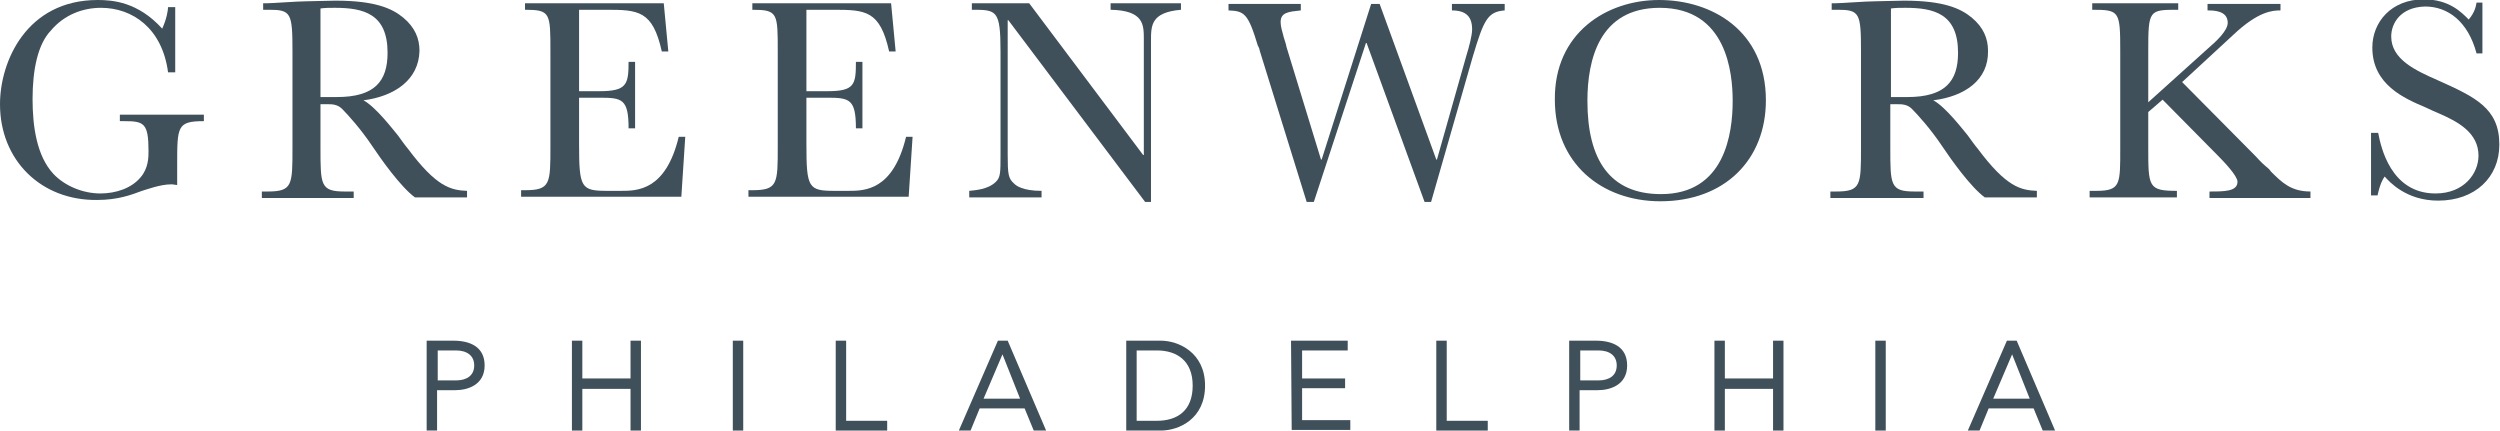
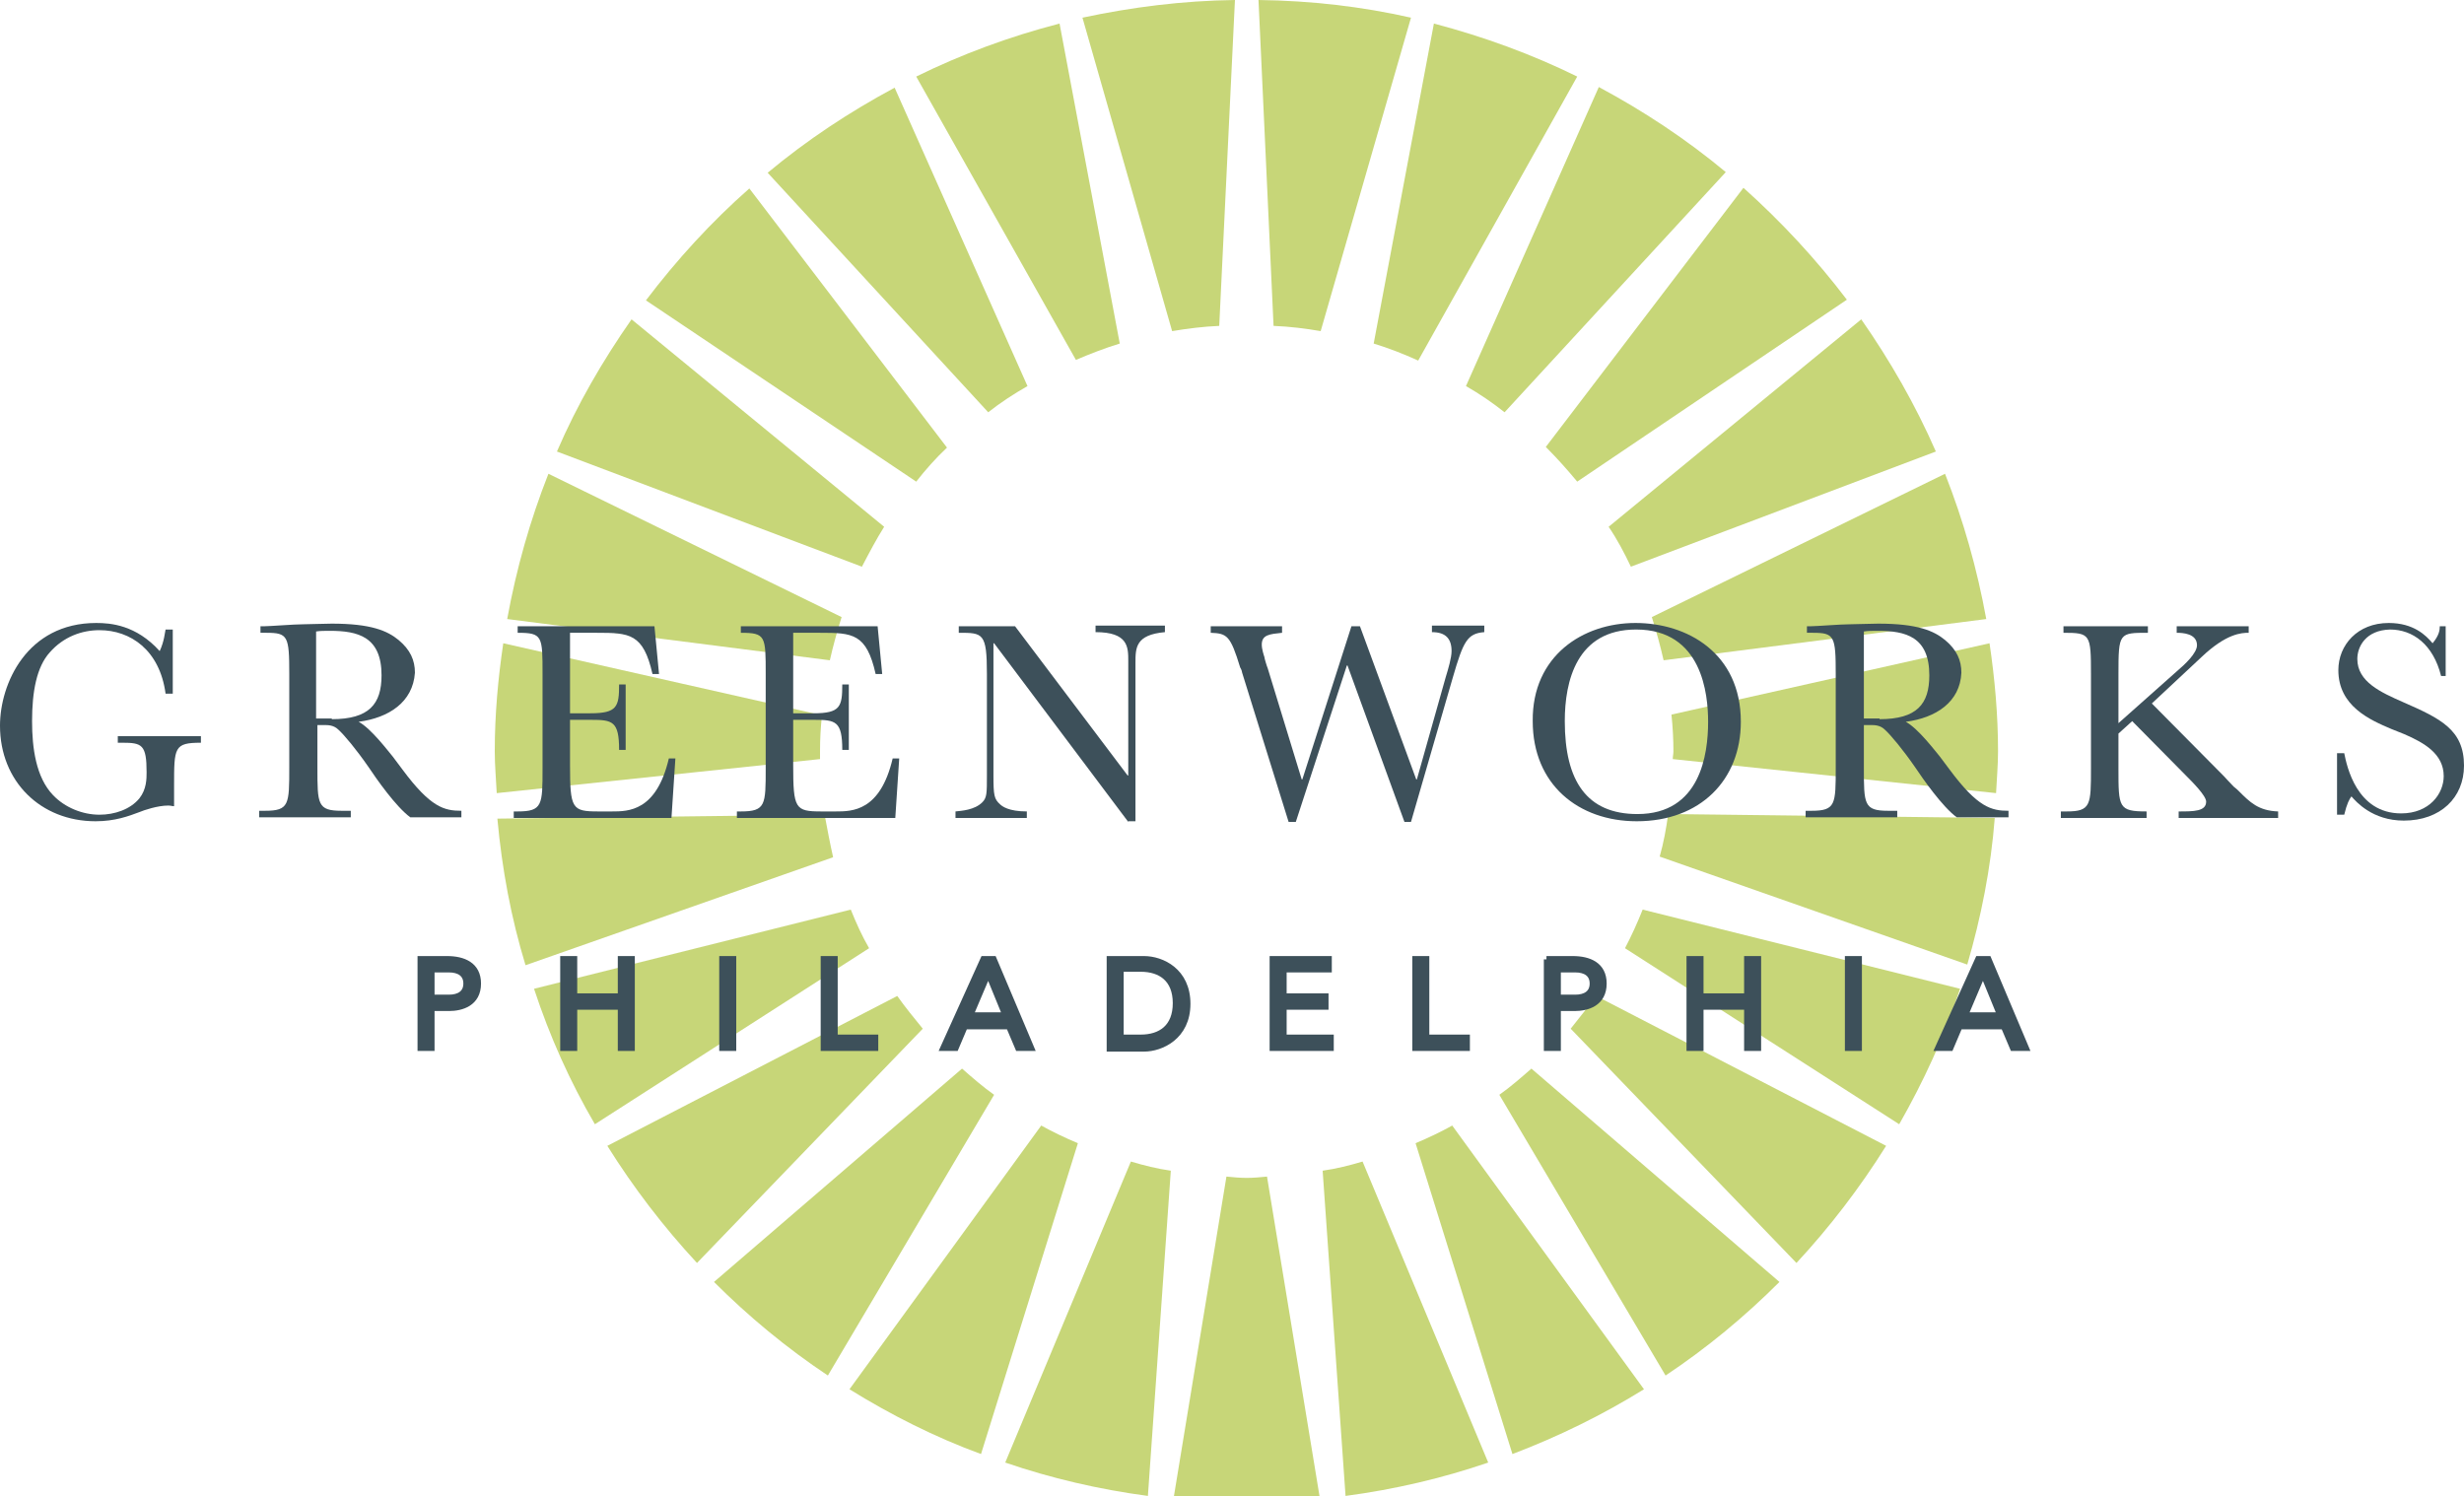
- <svg xmlns="http://www.w3.org/2000/svg" version="1.1" id="Layer_1" x="0px" y="0px" width="383.8px" height="66.1px" viewBox="0 0 383.8 66.1" enable-background="new 0 0 383.8 66.1" xml:space="preserve">
-   <g id="Maps">
- </g>
-   <g id="Pallet">
- </g>
-   <g id="Layer_1_1_">
-     <g>
-       <g>
-         <path fill="#3F505B" d="M18.4,17.6h12.9v1c-4.1,0-4.1,0.8-4.1,6.7v3.1c-0.3,0-0.5-0.1-0.9-0.1c-1.7,0-3.8,0.8-4.5,1     c-1.6,0.6-3.7,1.4-6.9,1.4C6.3,30.8,0,24.6,0,16C0,9.4,4.1,0,15,0c2.3,0,6.2,0.3,9.9,4.4c0.7-1.5,0.9-2.9,0.9-3.3h1.1v10h-1.1     c-0.9-6.8-5.5-9.9-10.3-9.9c-2.7,0-5.6,1-7.7,3.5c-2,2.1-2.8,6-2.8,10.5c0,4.1,0.6,8.7,3.2,11.5c1.8,1.9,4.6,3,7.2,3     c2.4,0,4.8-0.8,6.2-2.5c1.2-1.4,1.2-3.1,1.2-4c0-4.3-0.7-4.6-3.7-4.6h-0.7V17.6z" />
-         <path fill="#3F505B" d="M55.8,15.4c1.9,1,4.7,4.7,5.3,5.4c0.2,0.3,1.3,1.8,1.5,2c4.4,5.9,6.6,6.4,9.1,6.5v1h-8     c-2.2-1.6-5.3-6-6.5-7.8c-1.8-2.7-3.8-4.9-4.7-5.8C51.8,16,50.9,16,50.4,16h-1.2v6.7c0,5.7,0,6.7,3.7,6.7h1.4v1H40.2v-1h0.9     c3.8,0,3.8-1,3.8-6.7V7.9c0-5.9-0.2-6.4-3.6-6.4h-0.9v-1H41c0.8,0,4.7-0.3,6-0.3c1.1,0,3.2-0.1,4.5-0.1c6.1,0,8.7,1.2,10.4,2.6     c1.8,1.5,2.5,3.2,2.5,5.1C64.3,12.3,60.5,14.8,55.8,15.4L55.8,15.4z M51.7,14.9c5.8,0,7.8-2.4,7.8-6.8c0-6-3.7-6.9-8.1-6.9     c-0.8,0-1.5,0-2.2,0.1v13.6H51.7z" />
-         <path fill="#3F505B" d="M95.3,29.3c2.5,0,6.9,0,8.9-8.3h1l-0.6,9.2H80v-1h0.6c3.9,0,3.9-1,3.9-6.7V7.9c0-5.9,0-6.4-3.9-6.4v-1     h21.3l0.7,7.4h-1C100.2,1.6,98,1.5,93,1.5h-4.1V14H92c4.2,0,4.5-1,4.5-4.5h1v10.2h-1c0-4.5-1-4.7-4.4-4.7h-3.2v7.1     c0,6.8,0.3,7.2,4.4,7.2H95.3z" />
-         <path fill="#3F505B" d="M130.2,29.3c2.5,0,6.9,0,8.9-8.3h1l-0.6,9.2h-24.6v-1h0.6c3.9,0,3.9-1,3.9-6.7V7.9c0-5.9,0-6.4-3.9-6.4     v-1h21.3l0.7,7.4h-1c-1.4-6.3-3.6-6.4-8.6-6.4h-4.1V14h3.2c4.2,0,4.4-1,4.4-4.5h1v10.2h-1c0-4.5-1-4.7-4.4-4.7h-3.2v7.1     c0,6.8,0.3,7.2,4.4,7.2H130.2z" />
-         <path fill="#3F505B" d="M175.8,31l-21-27.9h-0.1v20.6c0,3.1,0.1,3.7,1,4.5c0.3,0.3,1.3,1.1,4.2,1.1v1h-11.1v-1     c0.9-0.1,2.9-0.2,4.1-1.4c0.7-0.7,0.7-1.4,0.7-4.2V7.9c0-6.4-0.6-6.4-4.4-6.4v-1h8.8l17.5,23.3h0.1V6c0-2.2,0-4.4-5.1-4.5v-1     h10.8v1c-4.6,0.4-4.6,2.4-4.6,4.8V31H175.8z" />
-         <path fill="#3F505B" d="M219.7,31h-1l-8.9-24.4h-0.1l-8,24.4h-1.1l-7.2-23.2c0-0.1-0.1-0.5-0.3-0.8c-1.5-5-2.1-5.3-4.5-5.4v-1     h11.1v1c-1.9,0.2-3.1,0.3-3.1,1.8c0,0.7,0.3,1.6,0.4,2c0,0.2,0.5,1.5,0.5,1.8l5.3,17.3h0.1l7.6-23.9h1.3l8.7,23.9h0.1l4.5-15.9     c0.4-1.3,0.9-3.1,0.9-4.1c0-1.9-0.9-2.9-3.1-2.9v-1h8.1v1c-2.6,0.2-3.2,1.4-4.9,7.1L219.7,31z" />
-         <path fill="#3F505B" d="M254.7,0c8.1,0,16.4,4.7,16.4,15.4c0,9.1-6.3,15.5-16.2,15.5c-9,0-16.2-5.8-16.2-15.6     C238.6,5.1,246.6,0,254.7,0z M255,29.8c9.8,0,11-9.3,11-14.3c0-4.3-0.9-14.3-11.2-14.3c-9.3,0-11.1,8-11.1,14.3     C243.7,24.6,247.2,29.8,255,29.8z" />
-         <path fill="#3F505B" d="M296.8,15.4c1.9,1,4.7,4.7,5.3,5.4c0.2,0.3,1.3,1.8,1.5,2c4.4,5.9,6.6,6.4,9.1,6.5v1h-8     c-2.2-1.6-5.3-6-6.5-7.8c-1.8-2.7-3.8-4.9-4.7-5.8c-0.7-0.7-1.6-0.7-2.1-0.7h-1.2v6.7c0,5.7,0,6.7,3.7,6.7h1.4v1H281v-1h0.9     c3.8,0,3.8-1,3.8-6.7V7.9c0-5.9-0.2-6.4-3.6-6.4h-0.9v-1h0.6c0.8,0,4.7-0.3,6-0.3c1.1,0,3.2-0.1,4.5-0.1c6.1,0,8.7,1.2,10.4,2.6     c1.8,1.5,2.5,3.2,2.5,5.1C305.3,12.3,301.6,14.8,296.8,15.4L296.8,15.4z M292.8,14.9c5.8,0,7.8-2.4,7.8-6.8c0-6-3.7-6.9-8.1-6.9     c-0.8,0-1.5,0-2.2,0.1v13.6H292.8z" />
-         <path fill="#3F505B" d="M329.8,15.7l9.1-8.2c1.4-1.2,3.1-2.8,3.1-4c0-1.9-2.2-1.9-3.1-1.9v-1h11.2v1c-1.2,0-3.4,0.1-7.3,3.8     l-7.8,7.2l11.2,11.3c0.2,0.2,0.9,1,1.6,1.6c0.4,0.3,0.7,0.6,0.8,0.8c1.7,1.7,3.1,3.1,6.1,3.1v1h-15.5v-1c2.3,0,4.3,0,4.3-1.5     c0-0.9-2.1-3.1-3.1-4.1l-8.4-8.5l-2.2,1.9v5.4c0,6.1,0,6.7,4.4,6.7v1h-13.4v-1h1c3.8,0,3.7-1,3.7-6.7V7.9c0-6.2-0.1-6.4-4.3-6.4     v-1h13.2v1c-4.5,0-4.6,0-4.6,6.4V15.7L329.8,15.7z" />
-         <path fill="#3F505B" d="M367.1,5.6c0,3.5,3.7,5.2,7.1,6.7c5.8,2.6,9.5,4.3,9.5,9.9c0,5-3.7,8.6-9.4,8.6c-4.9,0-7.5-2.9-8.2-3.7     c-0.3,0.4-0.7,1.1-1.1,2.9h-1v-9.6h1.1c0.4,2.1,1.9,9.3,8.8,9.3c4.4,0,6.6-3.1,6.6-5.8c0-3.5-3.1-5.2-6.1-6.5     c-0.3-0.1-1.8-0.8-2-0.9c-3.3-1.4-8.2-3.5-8.2-9.2c0-3.9,2.9-7.4,7.9-7.4c3.9,0,5.8,2,6.9,3.1c1-1.2,1.1-2.1,1.2-2.6h0.9v7.8     h-0.9c-1.3-4.9-4.4-7.2-7.9-7.2C368.5,1.1,367.1,3.6,367.1,5.6z" />
-       </g>
-       <g>
-         <path fill="#3F505B" d="M65.5,52.3h4.1c2.5,0,4.8,0.9,4.8,3.8c0,3-2.6,3.8-4.5,3.8h-2.8v6.2h-1.6V52.3z M67.2,58.4H70     c1.6,0,2.8-0.7,2.8-2.3c0-1.5-1.1-2.3-2.8-2.3h-2.8V58.4z" />
-         <path fill="#3F505B" d="M87.8,52.3h1.6v5.8h7.4v-5.8h1.6v13.8h-1.6v-6.4h-7.4v6.4h-1.6V52.3z" />
-         <path fill="#3F505B" d="M112.5,52.3h1.6v13.8h-1.6V52.3z" />
-         <path fill="#3F505B" d="M128.3,52.3h1.6v12.3h6.3v1.5h-7.9V52.3L128.3,52.3z" />
-         <path fill="#3F505B" d="M153.2,52.3h1.5l5.9,13.8h-1.9l-1.4-3.4h-6.9l-1.4,3.4h-1.8L153.2,52.3z M153.9,54.4L153.9,54.4l-2.9,6.8     h5.6L153.9,54.4z" />
-         <path fill="#3F505B" d="M172.9,52.3h5.3c2.7,0,6.8,1.8,6.8,6.9c0,5.1-4,6.9-6.8,6.9h-5.3V52.3z M174.5,64.6h3.1     c3.2,0,5.5-1.6,5.5-5.4c0-3.8-2.4-5.4-5.5-5.4h-3.1V64.6z" />
-         <path fill="#3F505B" d="M198.2,52.3h8.7v1.5h-7v4.3h6.6v1.5h-6.6v4.9h7.4V66h-9L198.2,52.3L198.2,52.3z" />
-         <path fill="#3F505B" d="M220.5,52.3h1.6v12.3h6.3v1.5h-7.9V52.3z" />
-         <path fill="#3F505B" d="M240.9,52.3h4.1c2.5,0,4.8,0.9,4.8,3.8c0,3-2.6,3.8-4.5,3.8h-2.8v6.2h-1.6V52.3z M242.6,58.4h2.8     c1.6,0,2.8-0.7,2.8-2.3c0-1.5-1.1-2.3-2.8-2.3h-2.8V58.4z" />
-         <path fill="#3F505B" d="M263.2,52.3h1.6v5.8h7.4v-5.8h1.6v13.8h-1.6v-6.4h-7.4v6.4h-1.6V52.3z" />
-         <path fill="#3F505B" d="M287.9,52.3h1.6v13.8h-1.6V52.3z" />
-         <path fill="#3F505B" d="M308.1,52.3h1.5l5.9,13.8h-1.9l-1.4-3.4h-6.9l-1.4,3.4h-1.8L308.1,52.3z M308.9,54.4L308.9,54.4l-2.9,6.8     h5.6L308.9,54.4z" />
-       </g>
-     </g>
+ <svg xmlns="http://www.w3.org/2000/svg" version="1.1" id="Layer_1" x="0px" y="0px" width="376.5px" height="228.6px" viewBox="0 0 376.5 228.6" enable-background="new 0 0 376.5 228.6" xml:space="preserve">
+   <g>
+     <path fill="#C7D678" d="M216.7,55.1L241,11.7c-6.9-3.4-14.3-6.1-21.9-8.1l-9.2,48.9C212.2,53.2,214.5,54.1,216.7,55.1z" />
+     <path fill="#C7D678" d="M125.3,114.8c0-1.9,0.1-3.7,0.3-5.5L76.9,98.3c-0.8,5.4-1.3,10.9-1.3,16.5c0,2.2,0.2,4.3,0.3,6.4l49.4-5.2   C125.3,115.6,125.3,115.2,125.3,114.8z" />
+     <path fill="#C7D678" d="M126,124.5l-50,0.6c0.7,7.7,2.1,15.2,4.3,22.4l47-16.5C126.8,128.8,126.4,126.6,126,124.5z" />
+     <path fill="#C7D678" d="M137.1,152.2l-44.3,22.9c4,6.4,8.6,12.4,13.7,17.9l34.5-35.8C139.7,155.6,138.3,153.9,137.1,152.2z" />
+     <path fill="#C7D678" d="M128.6,94.3L83.8,72.4c-2.8,7.1-4.9,14.5-6.3,22.2l49.3,6.3C127.3,98.7,127.9,96.5,128.6,94.3z" />
+     <path fill="#C7D678" d="M147,163.3l-37.9,32.6c5.3,5.3,11.1,10.1,17.4,14.3l25.4-42.9C150.2,166.1,148.6,164.7,147,163.3z" />
+     <path fill="#C7D678" d="M171.1,52.5l-9.2-48.9c-7.7,2-15,4.7-21.9,8.1l24.4,43.3C166.5,54.1,168.8,53.2,171.1,52.5z" />
+     <path fill="#C7D678" d="M157,59l-20.3-45.6c-6.9,3.7-13.4,8-19.4,13L151,63C152.9,61.5,154.9,60.2,157,59z" />
+     <path fill="#C7D678" d="M144.7,68.4l-30.2-39.6c-5.8,5.1-11.1,10.9-15.8,17.1L140,73.6C141.4,71.8,143,70,144.7,68.4z" />
+     <path fill="#C7D678" d="M135.1,80.5L96.5,48.8c-4.4,6.3-8.3,13-11.4,20.2l46.6,17.6C132.8,84.5,133.9,82.4,135.1,80.5z" />
+     <path fill="#C7D678" d="M229.1,167.3l25.4,42.9c6.3-4.2,12.1-9,17.4-14.3L234,163.3C232.4,164.7,230.8,166.1,229.1,167.3z" />
+     <path fill="#C7D678" d="M240,157.2l34.5,35.8c5.1-5.5,9.7-11.5,13.7-17.9l-44.3-22.9C242.6,153.9,241.3,155.6,240,157.2z" />
+     <path fill="#C7D678" d="M216.3,174.7l14.8,47.5c7.1-2.7,13.8-6,20.1-9.9L221.9,172C220.1,173,218.2,173.9,216.3,174.7z" />
+     <path fill="#C7D678" d="M159.1,172l-29.3,40.3c6.3,3.9,13,7.3,20.1,9.9l14.8-47.5C162.8,173.9,160.9,173,159.1,172z" />
+     <path fill="#C7D678" d="M251,139c-0.8,2-1.7,4-2.7,5.9l41.9,26.9c3.7-6.5,6.9-13.4,9.3-20.7L251,139z" />
+     <path fill="#C7D678" d="M172.8,177.5l-19.2,46c7,2.4,14.3,4.1,21.8,5.1l3.5-49.7C176.8,178.6,174.8,178.1,172.8,177.5z" />
+     <path fill="#C7D678" d="M190.5,180c-1,0-2.1-0.1-3.1-0.2l-8.1,49.3c3.7,0.4,7.4,0.6,11.2,0.6c3.8,0,7.5-0.2,11.2-0.6l-8.1-49.3   C192.6,179.9,191.5,180,190.5,180z" />
+     <path fill="#C7D678" d="M202.1,178.9l3.5,49.7c7.5-1,14.8-2.7,21.8-5.1l-19.2-46C206.2,178.1,204.2,178.6,202.1,178.9z" />
+     <path fill="#C7D678" d="M130,139l-48.4,12.1c2.4,7.3,5.5,14.2,9.3,20.7l41.9-26.9C131.7,143,130.8,141,130,139z" />
+     <path fill="#C7D678" d="M201.8,50.6l13.8-47.9c-7.5-1.7-15.3-2.6-23.3-2.7l2.3,49.8C197.1,49.9,199.5,50.2,201.8,50.6z" />
+     <path fill="#C7D678" d="M249.2,86.6L295.8,69c-3.1-7.1-7-13.9-11.4-20.2l-38.6,31.7C247.1,82.4,248.2,84.5,249.2,86.6z" />
+     <path fill="#C7D678" d="M229.9,63l33.8-36.7c-6-5-12.5-9.3-19.4-13L224,59C226.1,60.2,228,61.5,229.9,63z" />
+     <path fill="#C7D678" d="M241,73.6l41.2-27.8c-4.7-6.2-10-11.9-15.8-17.1l-30.2,39.6C238,70.1,239.5,71.8,241,73.6z" />
+     <path fill="#C7D678" d="M253.6,130.9l47,16.5c2.1-7.2,3.6-14.7,4.2-22.4l-49.9-0.6C254.6,126.6,254.2,128.8,253.6,130.9z" />
+     <path fill="#C7D678" d="M254.2,100.9l49.3-6.3c-1.4-7.7-3.5-15.1-6.3-22.2l-44.8,21.9C253.1,96.5,253.7,98.7,254.2,100.9z" />
+     <path fill="#C7D678" d="M255.7,114.8c0,0.4-0.1,0.8-0.1,1.2l49.4,5.2c0.1-2.1,0.3-4.2,0.3-6.4c0-5.6-0.5-11.1-1.3-16.5l-48.6,10.9   C255.6,111.1,255.7,113,255.7,114.8z" />
+     <path fill="#C7D678" d="M186.3,49.8L188.7,0c-8,0.1-15.8,1.1-23.3,2.7l13.7,47.9C181.5,50.2,183.9,49.9,186.3,49.8z" />
+   </g>
+   <g>
+     <path fill="#3D505A" d="M18.1,112.5h12.6v1c-4.1,0-4.1,0.7-4.1,6.6v3.1c-0.3,0-0.5-0.1-0.9-0.1c-1.6,0-3.7,0.7-4.4,1   c-1.6,0.6-3.7,1.4-6.7,1.4c-8.4,0-14.6-6.1-14.6-14.6c0-6.4,4.1-15.7,14.7-15.7c2.2,0,6.1,0.3,9.7,4.3c0.7-1.5,0.8-2.9,0.9-3.3h1.1   v9.8h-1.1c-0.9-6.7-5.4-9.7-10.1-9.7c-2.7,0-5.5,1-7.6,3.4c-2,2.2-2.7,6-2.7,10.5c0,4.1,0.6,8.6,3.2,11.3c1.8,1.9,4.5,3,7.1,3   c2.3,0,4.7-0.8,6.1-2.5c1.1-1.4,1.1-3,1.1-4c0-4.2-0.7-4.5-3.7-4.5h-0.7V112.5z" />
+     <path fill="#3D505A" d="M54.8,110.3c1.9,1,4.6,4.6,5.2,5.3c0.2,0.3,1.3,1.7,1.5,2c4.3,5.8,6.4,6.3,9,6.3v1h-7.8   c-2.2-1.6-5.2-5.9-6.4-7.7c-1.8-2.6-3.7-4.9-4.6-5.7c-0.7-0.7-1.6-0.7-2.1-0.7h-1.1v6.5c0,5.6,0,6.6,3.7,6.6h1.4v1h-14v-1h0.9   c3.7,0,3.7-1,3.7-6.6V103c0-5.8-0.2-6.3-3.5-6.3h-0.9v-1h0.6c0.8,0,4.6-0.3,5.9-0.3c1.1,0,3.1-0.1,4.4-0.1c6,0,8.5,1.1,10.2,2.5   c1.8,1.5,2.5,3.1,2.5,5C63.1,107.3,59.4,109.7,54.8,110.3L54.8,110.3z M50.7,109.9c5.7,0,7.6-2.3,7.6-6.7c0-5.9-3.6-6.8-7.9-6.8   c-0.8,0-1.5,0-2.1,0.1v13.3H50.7z" />
+     <path fill="#3D505A" d="M93.5,124c2.5,0,6.8,0,8.7-8.1h1l-0.6,9.1H78.5v-1h0.6c3.8,0,3.8-1,3.8-6.6V103c0-5.8,0-6.3-3.8-6.3v-1H100   l0.7,7.3h-1c-1.4-6.2-3.5-6.3-8.5-6.3h-4.1V109h3.1c4.1,0,4.4-1,4.4-4.4h1v10h-1c0-4.4-1-4.6-4.3-4.6h-3.2v6.9   c0,6.7,0.3,7.1,4.3,7.1H93.5z" />
+     <path fill="#3D505A" d="M127.7,124c2.5,0,6.8,0,8.7-8.1h1l-0.6,9.1h-24.2v-1h0.6c3.8,0,3.8-1,3.8-6.6V103c0-5.8,0-6.3-3.8-6.3v-1   h20.9l0.7,7.3h-1c-1.4-6.2-3.5-6.3-8.5-6.3h-4.1V109h3.1c4.1,0,4.4-1,4.4-4.4h1v10h-1c0-4.4-1-4.6-4.3-4.6h-3.2v6.9   c0,6.7,0.3,7.1,4.3,7.1H127.7z" />
+     <path fill="#3D505A" d="M172.4,125.6l-20.5-27.3h-0.1v20.2c0,3,0.1,3.6,1,4.4c0.3,0.3,1.3,1.1,4.1,1.1v1H146v-1   c0.9-0.1,2.9-0.2,4.1-1.4c0.7-0.7,0.7-1.4,0.7-4.1V103c0-6.3-0.6-6.3-4.3-6.3v-1h8.6l17.2,22.8h0.1v-17.5c0-2.1,0-4.4-5-4.4v-1   h10.6v1c-4.5,0.4-4.5,2.4-4.5,4.7v24.2H172.4z" />
+     <path fill="#3D505A" d="M215.6,125.6h-1l-8.7-23.9h-0.1l-7.8,23.9h-1.1l-7.1-22.8c0-0.1-0.1-0.5-0.3-0.8c-1.5-4.9-2-5.2-4.5-5.3v-1   h10.9v1c-1.9,0.2-3.1,0.3-3.1,1.8c0,0.7,0.3,1.6,0.4,1.9c0,0.2,0.4,1.5,0.5,1.7l5.2,17h0.1l7.5-23.4h1.3l8.6,23.4h0.1l4.4-15.6   c0.4-1.3,0.9-3,0.9-4c0-1.9-0.9-2.9-3-2.9v-1h8v1c-2.6,0.2-3.2,1.4-4.8,6.9L215.6,125.6z" />
+     <path fill="#3D505A" d="M249.9,95.2c7.9,0,16.1,4.6,16.1,15.1c0,8.9-6.2,15.2-15.9,15.2c-8.9,0-15.9-5.6-15.9-15.3   C234.1,100.2,241.9,95.2,249.9,95.2z M250.2,124.4c9.6,0,10.8-9.1,10.8-14.1c0-4.2-0.9-14.1-11-14.1c-9.1,0-10.9,7.9-10.9,14   C239.1,119.4,242.5,124.4,250.2,124.4z" />
+     <path fill="#3D505A" d="M291.2,110.3c1.9,1,4.6,4.6,5.2,5.3c0.2,0.3,1.3,1.7,1.5,2c4.3,5.8,6.4,6.3,9,6.3v1H299   c-2.2-1.6-5.2-5.9-6.4-7.7c-1.8-2.6-3.7-4.9-4.6-5.7c-0.7-0.7-1.6-0.7-2.1-0.7h-1.1v6.5c0,5.6,0,6.6,3.7,6.6h1.4v1h-14v-1h0.9   c3.7,0,3.7-1,3.7-6.6V103c0-5.8-0.2-6.3-3.5-6.3h-0.9v-1h0.6c0.8,0,4.6-0.3,5.9-0.3c1.1,0,3.1-0.1,4.4-0.1c6,0,8.5,1.1,10.2,2.5   c1.8,1.5,2.5,3.1,2.5,5C299.5,107.3,295.8,109.7,291.2,110.3L291.2,110.3z M287.2,109.9c5.7,0,7.6-2.3,7.6-6.7   c0-5.9-3.6-6.8-7.9-6.8c-0.8,0-1.5,0-2.1,0.1v13.3H287.2z" />
+     <path fill="#3D505A" d="M323.6,110.6l9-8c1.3-1.1,3.1-2.8,3.1-4c0-1.8-2.2-1.9-3.1-1.9v-1h11v1c-1.1,0-3.4,0.1-7.2,3.7l-7.6,7.1   l11,11.1c0.2,0.2,0.9,1,1.5,1.6c0.4,0.3,0.7,0.6,0.8,0.7c1.7,1.7,3,3,6,3.1v1h-15.2v-1c2.3,0,4.2,0,4.2-1.5c0-0.9-2.1-3-3.1-4   l-8.2-8.3l-2.1,1.9v5.3c0,6,0,6.6,4.3,6.6v1h-13.1v-1h0.9c3.7,0,3.7-1,3.7-6.6V103c0-6.1-0.1-6.3-4.2-6.3v-1h12.9v1   c-4.4,0-4.5,0-4.5,6.3V110.6z" />
+     <path fill="#3D505A" d="M360.2,100.7c0,3.5,3.6,5.1,7,6.6c5.7,2.5,9.3,4.2,9.3,9.7c0,4.9-3.6,8.4-9.2,8.4c-4.8,0-7.3-2.9-8-3.7   c-0.3,0.4-0.7,1.1-1.1,2.8h-1.1v-9.4h1.1c0.4,2,1.9,9.2,8.7,9.2c4.3,0,6.5-3,6.5-5.7c0-3.4-3-5.1-6-6.4c-0.3-0.1-1.7-0.7-2-0.8   c-3.3-1.4-8.1-3.5-8.1-9c0-3.8,2.9-7.2,7.7-7.2c3.8,0,5.7,1.9,6.7,3.1c1-1.2,1.1-2,1.1-2.6h0.9v7.6H373c-1.2-4.8-4.3-7.1-7.8-7.1   C361.5,96.3,360.2,98.8,360.2,100.7z" />
+   </g>
+   <g>
+     <path fill="#3D505A" stroke="#3D505A" stroke-miterlimit="10" d="M64.3,146.6h4c2.5,0,4.7,0.9,4.7,3.7c0,3-2.5,3.7-4.4,3.7h-2.7   v6.1h-1.6V146.6z M65.9,152.5h2.7c1.6,0,2.7-0.7,2.7-2.2s-1.1-2.2-2.7-2.2h-2.7V152.5z" />
+     <path fill="#3D505A" stroke="#3D505A" stroke-miterlimit="10" d="M86.1,146.6h1.6v5.7h7.2v-5.7h1.6v13.5h-1.6v-6.3h-7.2v6.3h-1.6   V146.6z" />
+     <path fill="#3D505A" stroke="#3D505A" stroke-miterlimit="10" d="M110.4,146.6h1.6v13.5h-1.6V146.6z" />
+     <path fill="#3D505A" stroke="#3D505A" stroke-miterlimit="10" d="M125.9,146.6h1.6v12h6.2v1.5h-7.8V146.6z" />
+     <path fill="#3D505A" stroke="#3D505A" stroke-miterlimit="10" d="M150.3,146.6h1.5l5.7,13.5h-1.9l-1.4-3.3h-6.8l-1.4,3.3h-1.8   L150.3,146.6z M151,148.6L151,148.6l-2.8,6.6h5.5L151,148.6z" />
+     <path fill="#3D505A" stroke="#3D505A" stroke-miterlimit="10" d="M169.6,146.6h5.2c2.7,0,6.6,1.8,6.6,6.8c0,5-4,6.8-6.6,6.8h-5.2   V146.6z M171.2,158.6h3.1c3.1,0,5.4-1.6,5.4-5.3c0-3.7-2.3-5.3-5.4-5.3h-3.1V158.6z" />
+     <path fill="#3D505A" stroke="#3D505A" stroke-miterlimit="10" d="M194.5,146.6h8.5v1.5h-6.9v4.2h6.4v1.5h-6.4v4.8h7.2v1.5h-8.8   V146.6z" />
+     <path fill="#3D505A" stroke="#3D505A" stroke-miterlimit="10" d="M216.3,146.6h1.6v12h6.2v1.5h-7.8V146.6z" />
+     <path fill="#3D505A" stroke="#3D505A" stroke-miterlimit="10" d="M236.3,146.6h4c2.5,0,4.7,0.9,4.7,3.7c0,3-2.5,3.7-4.4,3.7H238   v6.1h-1.6V146.6z M238,152.5h2.7c1.6,0,2.7-0.7,2.7-2.2s-1.1-2.2-2.7-2.2H238V152.5z" />
+     <path fill="#3D505A" stroke="#3D505A" stroke-miterlimit="10" d="M258.2,146.6h1.6v5.7h7.2v-5.7h1.6v13.5H267v-6.3h-7.2v6.3h-1.6   V146.6z" />
+     <path fill="#3D505A" stroke="#3D505A" stroke-miterlimit="10" d="M282.4,146.6h1.6v13.5h-1.6V146.6z" />
+     <path fill="#3D505A" stroke="#3D505A" stroke-miterlimit="10" d="M302.3,146.6h1.5l5.7,13.5h-1.9l-1.4-3.3h-6.8l-1.4,3.3h-1.8   L302.3,146.6z M303,148.6L303,148.6l-2.8,6.6h5.5L303,148.6z" />
  </g>
</svg>
